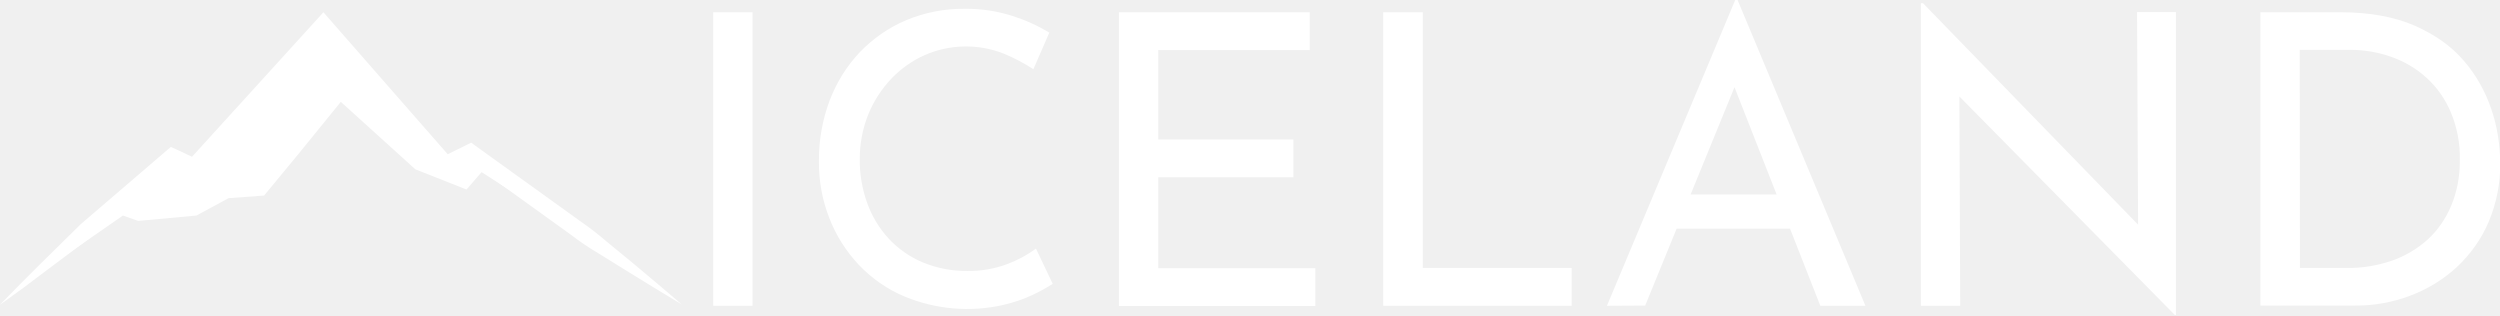
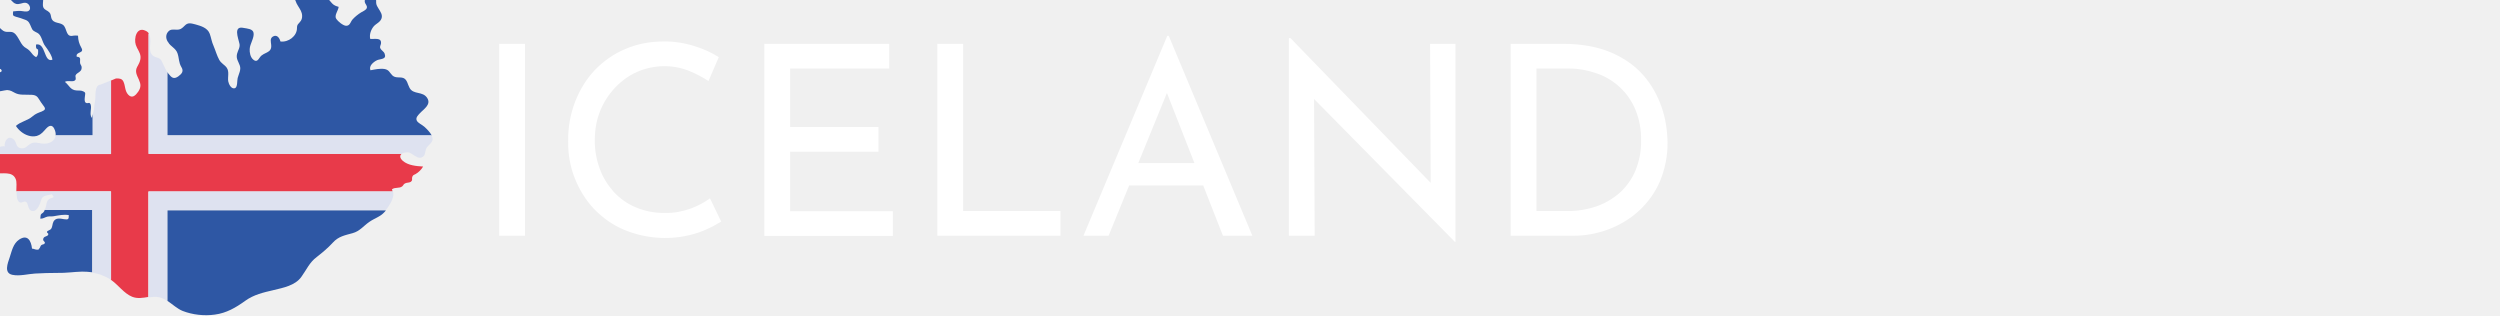
<svg xmlns="http://www.w3.org/2000/svg" version="1.1" id="Capa_1" x="0px" y="0px" viewBox="0 0 1163.4 146.6" style="enable-background:new 0 0 1163.4 146.6;" xml:space="preserve">
  <style type="text/css">
	.st0{fill:#FFFFFF;}
+ 	.st1{fill:#2E57A4;}
+ 	.st2{fill:#E83A4A;}
+ 	.st3{fill:#DEE2F0;}
</style>
-   <path class="st0" d="M151.4,76.2" />
-   <path class="st0" d="M149.4,76.2" />
-   <path class="st0" d="M0,141.8l9.3-9.5l9.4-9.4l18.9-18.6L77.6,70l1.9-1.6l2.3,1l10.2,4.8L87.5,75l60.1-66.1l2.9-3.2l2.8,3.2l57,65.1  l-4.6-0.9l11.5-5.7l2.1-1l1.9,1.4l49.2,35.4c4.2,2.9,8.2,6,12,9.3l11.7,9.6c7.8,6.5,15.5,13,23.2,19.6c-8.7-5.2-17.3-10.5-25.9-15.8  l-12.9-8c-4.4-2.6-8.6-5.4-12.6-8.5l-49.2-35.4l3.9,0.3l-11.5,5.7l-2.7,1.3l-1.9-2.2l-57-65.1l5.7,0L93.2,80.2l-1.9,2.1l-2.6-1.2  l-10.2-4.8l4.1-0.6l-40.1,34.5l-21.2,15.9L10.8,134L0,141.8z" />
-   <polygon class="st0" points="28.9,116.9 10.8,132.5 57.2,100.3 64.3,102.8 91.4,100.3 106.4,92.2 122.9,91 138.6,72 158.6,47.4   193.3,78.8 217.1,88.2 224.1,80.1 290.8,122.8 218.9,70.9 207.4,76.6 150.4,11.5 90.3,77.6 80.2,72.9 " />
-   <path class="st0" d="M331.9,5.7h18.3v136.6h-18.3V5.7z" />
-   <path class="st0" d="M489.9,132.1c-3,1.9-6.1,3.6-9.3,5.1c-4.4,2.1-9,3.6-13.7,4.7c-15.3,3.5-31.2,2.1-45.7-3.8  c-8.2-3.4-15.5-8.5-21.6-14.9c-5.9-6.3-10.6-13.7-13.7-21.8C382.6,93,381,84,381.1,75c-0.1-9.6,1.6-19.2,5-28.3  c3.2-8.3,7.9-16,14.1-22.5c6.1-6.3,13.4-11.4,21.5-14.8c8.6-3.6,17.8-5.4,27.1-5.3c7.6-0.1,15.1,1,22.3,3.3c6,1.9,11.8,4.5,17.2,7.8  l-7.4,17c-4.3-2.8-8.9-5.2-13.7-7.2c-11.8-4.7-25.1-4.5-36.8,0.6c-5.9,2.6-11.2,6.4-15.7,11.1c-4.6,4.9-8.2,10.5-10.7,16.7  c-2.6,6.5-3.9,13.5-3.9,20.5c-0.1,7,1.1,14.1,3.5,20.7c2.2,6.1,5.6,11.7,10,16.5c4.4,4.7,9.8,8.5,15.8,11c6.6,2.7,13.7,4.1,20.8,4  c6.3,0.1,12.6-1,18.5-3.2c4.8-1.8,9.3-4.2,13.4-7.2L489.9,132.1z" />
-   <path class="st0" d="M520.7,5.7h88.8v17.6H539v41.6h62.9v17.6H539v42.3h73.1v17.6h-91.4V5.7z" />
-   <path class="st0" d="M643.8,5.7h18.3v119h69.3v17.6h-87.7V5.7z" />
-   <path class="st0" d="M747.8,142.3L807.5,0h1.1l59.5,142.3h-21L802.5,28.7l13-8.5l-49.9,122L747.8,142.3z M782.8,90.5h50.8l6,15.9  h-62.2L782.8,90.5z" />
-   <path class="st0" d="M1012.1,146.6L906.5,39.5l5.3,1.3l0.4,101.5h-18.3V1.5h1L999.3,109l-4.3-0.9L994.5,5.6h18.1v141H1012.1z" />
-   <path class="st0" d="M1051.9,142.3V5.7h37.2c13.5,0,25,2.1,34.5,6.2c9.5,4.2,17.2,9.6,23,16.4c5.7,6.6,10,14.3,12.8,22.6  c2.7,7.9,4,16.3,4.1,24.6c0.2,9.5-1.7,19-5.4,27.8c-3.4,8-8.5,15.1-14.8,21c-6.3,5.8-13.7,10.3-21.7,13.3c-8.2,3.1-17,4.7-25.8,4.6  H1051.9z M1070.3,124.7h21.9c7.1,0.1,14.2-1.1,20.9-3.4c6.1-2.1,11.8-5.5,16.6-9.8c4.8-4.4,8.5-9.8,11-15.8c2.8-6.7,4.1-14,4-21.3  c0.2-7.6-1.3-15.2-4.2-22.2c-2.6-6.1-6.4-11.6-11.3-16c-4.7-4.3-10.3-7.6-16.3-9.7c-6.1-2.2-12.6-3.3-19.1-3.3h-23.6L1070.3,124.7z" />
+   <path d="M103.6,66.5" />
+   <path d="M102.3,66.5" />
+   <path class="st0" d="M232.3,20.4h12v89.3h-12V20.4z" />
+   <path class="st0" d="M335.6,103.1c-2,1.2-4,2.4-6.1,3.3c-2.9,1.4-5.9,2.4-9,3.1c-10,2.3-20.4,1.4-29.9-2.5  c-5.4-2.2-10.1-5.6-14.1-9.7c-3.9-4.1-6.9-9-9-14.3c-2.2-5.5-3.2-11.4-3.1-17.3c-0.1-6.3,1-12.6,3.3-18.5c2.1-5.4,5.2-10.5,9.2-14.7  c4-4.1,8.8-7.5,14.1-9.7c5.6-2.4,11.6-3.5,17.7-3.5c5-0.1,9.9,0.7,14.6,2.2c3.9,1.2,7.7,2.9,11.2,5.1l-4.8,11.1  c-2.8-1.8-5.8-3.4-9-4.7c-7.7-3.1-16.4-2.9-24.1,0.4c-3.9,1.7-7.3,4.2-10.3,7.3c-3,3.2-5.4,6.9-7,10.9c-1.7,4.2-2.5,8.8-2.5,13.4  c-0.1,4.6,0.7,9.2,2.3,13.5c1.4,4,3.7,7.6,6.5,10.8c2.9,3.1,6.4,5.6,10.3,7.2c4.3,1.8,9,2.7,13.6,2.6c4.1,0.1,8.2-0.7,12.1-2.1  c3.1-1.2,6.1-2.7,8.8-4.7L335.6,103.1z" />
+   <path class="st0" d="M355.7,20.4h58.1v11.5h-46.1v27.2h41.1v11.5h-41.1v27.7h47.8v11.5h-59.8L355.7,20.4L355.7,20.4z" />
+   <path class="st0" d="M436.2,20.4h12v77.8h45.3v11.5h-57.3L436.2,20.4L436.2,20.4z" />
+   <path class="st0" d="M504.2,109.7l39-93h0.7l38.9,93h-13.7L540,35.5l8.5-5.6l-32.6,79.8L504.2,109.7z M527.1,75.9h33.2l3.9,10.4  h-40.7L527.1,75.9z" />
+   <path class="st0" d="M677,112.5l-69-70l3.5,0.8l0.3,66.4h-12V17.7h0.7L668.6,88l-2.8-0.6l-0.3-67h11.8v92.2H677z" />
+   <path class="st0" d="M703,109.7V20.4h24.3c8.8,0,16.3,1.4,22.6,4.1c6.2,2.7,11.2,6.3,15,10.7c3.7,4.3,6.5,9.3,8.4,14.8  c1.8,5.2,2.6,10.7,2.7,16.1c0.1,6.2-1.1,12.4-3.5,18.2c-2.2,5.2-5.6,9.9-9.7,13.7c-4.1,3.8-9,6.7-14.2,8.7c-5.4,2-11.1,3.1-16.9,3  L703,109.7L703,109.7z M715,98.2h14.3c4.6,0.1,9.3-0.7,13.7-2.2c4-1.4,7.7-3.6,10.9-6.4c3.1-2.9,5.6-6.4,7.2-10.3  c1.8-4.4,2.7-9.2,2.6-13.9c0.1-5-0.8-9.9-2.7-14.5c-1.7-4-4.2-7.6-7.4-10.5c-3.1-2.8-6.7-5-10.7-6.3c-4-1.4-8.2-2.2-12.5-2.2H715  L715,98.2z" />
+   <g>
+     <g>
+       <path class="st1" d="M77.9,140c2.4,1.6,4.6,3.7,7.1,4.7c4.6,1.8,10.1,2.4,15,1.7c5.4-0.7,9.8-3.3,14.1-6.4c4-2.9,8.5-3.9,13.2-5    c4.5-1.1,10-2.1,12.9-6.1c2.4-3.3,3.8-6.8,7.2-9.3c2.8-2.2,5.1-4.1,7.5-6.7c2.6-2.9,5.6-3.4,9.2-4.4c3.3-0.9,5-3.3,7.7-5.2    c2.4-1.7,5.2-2.4,7.2-4.7c0.2-0.2,0.4-0.5,0.6-0.7H77.9L77.9,140L77.9,140z" />
+       <path class="st1" d="M42.2,48.7c-0.6-1.6-1.2-0.2-2.3-0.9c-0.7-0.5-0.5-1.9-0.4-2.8c0.1-1.4,0.6-1.9-0.8-2.5c-1-0.5-2-0.3-3.1-0.4    c-2.9-0.2-3.4-2.4-5.4-4c1.4-0.9,3.8,0.3,4.8-0.8c0.6-0.7-0.1-1.6,0.2-2.3c0.3-0.7,1.1-1,1.7-1.5c0.8-0.7,1-0.9,1.1-1.9    c0.1-1-0.5-1.3-0.7-2.1c-0.3-1.5,0.8-3-1.6-3.1c-0.6-2.5,3.7-1.4,2.2-4.1c-1.1-2-1.5-3.4-1.6-5.7c-0.7-0.1-1.5-0.1-2.2,0    c-3.2,0.8-2.9-2.5-4.2-4.4c-1.5-2.2-5-0.8-6-3.8c-0.3-1.1-0.2-1.9-1-2.7c-0.9-0.9-2.1-1-2.7-2.2C19.6,2,20.3,0.7,20-0.6    c-0.4-1.6-1.9-2.3-3.3-2.8c-2.9-1-5.8-0.3-8.6-1.1C5.4-5.2,3-7.2,0.3-5.1c-3.2,2.4,0.5,3.2,2.5,3.6c2.5,0.5,2.9,3.6,5.7,3.4    c1.5-0.1,3-1.2,4.4-0.2c1,0.7,1.6,2.5,0.5,3.3c-0.9,0.7-2.6,0.2-3.7,0.1C8.5,5,7.3,5.2,6.1,5.3C6,7.1,5.8,7.3,7.4,7.8    c1.4,0.4,3.2,0.9,4.6,1.5c1.5,0.6,1.9,1.9,2.5,3.3c0.7,1.8,1.2,1.8,2.9,2.7c2,1,2.2,4.3,3.6,6.1c1.2,1.6,3.2,4.4,3.4,6.4    c-4.1,1.5-3-8-7.6-7.1c-0.1,0.9-0.2,2.1,0.9,2.3c0.1,1.3,0.2,2.7-0.9,3.6c-1.2-0.6-1.8-1.5-2.6-2.5c-0.8-1-1.7-1.5-2.8-2.2    c-2.3-1.7-3.1-6.4-5.9-7c-1-0.2-2.1,0.1-3.2-0.2c-1.2-0.4-1.7-1.2-2.7-2c-1.2-0.9-6.3-1.7-4.8,1c0.6,1.1,2.2,1.4,3.1,2.3    c0.9,0.9,1,2.1,0.8,3.3c-1.8-1.2-7.1-6.3-7.1-1.1c0,1.6-0.4,3.1,1.2,3.9c1.4,0.7,2.5,0.7,3.1,2.5c-1.6,0.2-3.3-0.2-4.8-0.2    c-0.1,2.2,0.5,2.1,2.3,2.8c2,0.7,1.7,1.4,2.6,3c0.5,0.9,1.1,1.2,2,1.5c0.5,0.2,2.2,0.2,2.5,0.6c1.2,1.5-1.6,1.4-2.3,1.8    c-0.1,1.2,1.9,2.2,1.5,3c-0.4,0.7-3,0.5-3.6,0.5c-1.6-0.1-2.7-1.2-3.7-2.4c-0.9-1-1.3-2.7-2.3-3.6c-1-0.8-2.2-0.5-3.3-0.8    c-1.2-0.3-2.6-1.1-3.4-2.1c-1-1.1-1.5-3.1-2.8-4c-1-0.7-2.8-0.4-4-0.4c-0.2,1.5,0.2,2.1,1.3,3c0.4,0.4,2.2,1.4,2.1,2.1    c-0.3,1.6-3.2-0.6-3.7-0.9c-1.1-0.6-2.1-0.7-3.4-0.6c-0.4,1.6,2.1,2.8,2.7,4.1c0.4,0.9,1.5,3.1,2.7,3.2c-1.7,0-4,0.4-5.7-0.1    c-1.4-0.4-2.3-3.4-3.7-2.9c-0.1,1.3,0,2.7-0.4,3.9c-0.5,1.5-1.9,2.1-2.9,3.3c-1.7,2,1.1,4.6,2.8,5.9c3.6,2.9,6.9-1,10.1-2.3    c2.6-1.1,5.3,0.7,7.6,1.6c1.3,0.5,2.7,1,4,0.5c1.4-0.5,2.3-1.9,3.7-2.5c1.4-0.6,2.7-0.1,4.2,0c1.8,0.1,3.5-0.5,5.3-0.7    C5,42,5.7,42.6,7.1,43.3c2,1,4.2,0.7,6.4,0.8c1.8,0,3.4,0,4.4,1.7c0.8,1.3,1.5,2.3,2.4,3.5c1.1,1.4,0.7,1.9-0.9,2.6    c-1.6,0.6-2.8,1-4.2,2.2c-2.4,2.1-5.5,2.4-7.8,4.5c1.3,2,3.4,3.8,5.8,4.5c1.2,0.4,2.5,0.5,3.7,0.2c0.2,0,0.4-0.1,0.6-0.2    c1.8-0.6,2.7-1.9,4-3.3c1.3-1.4,2.7-1.9,3.7,0c0.6,1.2,0.8,2.3,0.7,3.2h17.3v-9.9c-0.2,0.6-0.4,1.2-0.4,1.8    C41.4,53.3,42.8,50.5,42.2,48.7z" />
+       <path class="st1" d="M20.2,98.8c-0.4,0.5-0.9,0.5-1.2,1.1c-0.2,0.4-0.1,1.4-0.3,1.8c1.4,0.2,2.1-0.6,3.4-0.9c1-0.2,2.1,0,3-0.2    c2.4-0.4,4.5-0.9,6.9-0.5c0.1,2-0.3,2.2-2.2,1.9c-1.8-0.3-3.8-0.8-4.9,1.1c-0.6,1.1-0.4,2.5-1.2,3.5c-0.3,0.4-1.7,0.8-1.8,1.2    c-0.2,0.6,0.6,0.7,0.6,1.1c-0.1,1.3-1.8,0.8-2.3,2c-0.6,1.5,1.3,1.5,0.5,2.5c-0.3,0.4-1.1,0.3-1.5,0.7c-0.4,0.3-0.5,1.1-0.8,1.4    c-0.6,0.6-0.1,0.7-1.2,0.7c-0.8,0-1.5-0.5-2.3-0.5c-0.4-3.7-2.1-6.8-6-4.2c-2.8,1.9-3.4,5.3-4.4,8.3c-0.9,2.7-2.8,7.3,1.3,8.1    c3.3,0.7,7.2-0.4,10.5-0.6c3.5-0.2,7-0.3,10.5-0.3c3.8,0.1,7.6-0.5,11.4-0.6c1.6,0,3.1,0.1,4.7,0.3V97.7H20.8    C20.7,98.1,20.5,98.5,20.2,98.8z" />
+       <path class="st1" d="M82.6,24.8c0.8,2.3,0.5,4.2,1.8,6.4c1.2,1.9,0.3,3.1-1.5,4.4c-2.1,1.4-3.1,0.5-4.5-1.3    c-0.2-0.3-0.4-0.5-0.5-0.8V63h123c-0.8-1.5-2.3-3-3.3-3.9c-1-1-3.2-1.8-3.7-3.1c-0.5-1.3,0.6-2.3,1.4-3.2c1.8-2,5.5-4.1,3.5-7.2    c-2.1-3.3-6.4-1.4-8.2-4.7c-0.9-1.6-1.1-3.9-2.9-4.6c-1.7-0.6-3.6,0.2-5.1-1.2c-1.4-1.4-1.5-2.6-3.7-3c-2.1-0.3-4.4,0.2-6.5,0.6    c-0.9-2,1.4-3.9,3.1-4.7c1.7-0.7,4.5-0.3,3.5-3c-0.4-1.1-1.6-1.6-2-2.5c-0.4-0.9,0.2-1.4,0.3-2.3c0.3-2.9-3.1-1.9-5-2.1    c-0.5-1.9,0.3-4.2,1.5-5.7c1.1-1.4,3-1.9,3.7-3.7c0.7-1.8-0.5-3.3-1.4-4.8c-0.4-0.7-0.9-1.4-1-2.2c-0.2-0.8,0.2-1.8-0.4-2.5    c-1.4-1.8-5.6-0.6-4.9,1.9c0.2,0.9,1.2,1.5,0.9,2.6c-0.3,1-1.9,1.6-2.7,2.1c-1.3,0.8-2.8,2-3.8,3.1c-1.1,1.1-1.2,3.1-3.1,3.1    c-1.4,0-3.9-2.1-4.6-3.2c-1.1-1.6,0.9-3.8,1.1-5.6c-2.1-0.6-2.6-1-3.9-2.6c-0.5-0.7-1-0.8-1.2-1.7c-0.2-0.8,0.2-1.4,0.2-2.2    c-1.8-0.8-3.5-1.1-4.8-2.5c-1.4-1.5-3.2-2-5.4-1.9c-1.5,0-2.3,1-3.8,1.3c-1.6,0.3-3.3,0-3.5,2.3c-0.1,1.8,1.8,2.8,2.3,4.4    c0.6,1.9,1.6,2.9,2.5,4.7c0.7,1.4,0.9,3.3,0,4.7c-1,1.5-1.8,1.4-1.8,3.4c0,3.7-4,6.7-7.7,6.2c-0.4-1.6-1.6-3.4-3.5-2.3    c-1.5,0.9-0.9,2.5-0.8,3.9c0.4,4-3.4,3.2-5.2,5.7c-0.9,1.3-1.6,2.5-3.2,1.1c-1.3-1.1-1.7-3.3-1.6-4.9c0.1-2.4,2.2-5.2,1.8-7.5    c-0.3-1.9-3-2-4.6-2.3c-4.9-1.1-2.6,4.5-2,7.2c0.5,1.8-0.7,3.2-1.1,4.9c-0.5,2.3,0.6,3.4,1.3,5.4c0.7,2-0.5,3.9-1,5.8    c-0.3,1.1,0,4.2-1.2,4.7c-1.8,0.7-3-2-3.2-3.2c-0.3-2,0.6-4.5-0.7-6.3c-1-1.4-2.6-2-3.5-3.7c-1.1-2-1.7-4.3-2.6-6.4    c-0.9-1.9-1.1-3.8-1.8-5.7c-1-2.7-4-3.6-6.5-4.3c-2-0.5-3.6-1.1-5.1,0.5c-1.3,1.3-2,2-4,1.9c-1.5,0-2.6-0.3-3.7,0.9l0,0    c-1.2,1.3-1.2,3.1-0.3,4.6c0.1,0.1,0.2,0.3,0.3,0.4C79.3,21.6,81.8,22.4,82.6,24.8z" />
+     </g>
+     <g>
+       <path class="st2" d="M186.9,71.6H69.2V15.5c-0.3-0.5-0.8-0.9-1.5-1.2c-4.1-2-5.5,3.5-4.5,6.6c0.6,1.9,2,3.3,2.2,5.4    c0.1,2-0.7,3.2-1.6,4.9c-1.1,2.1-0.1,3.8,0.8,5.8c1,2.2,1.1,3.6-0.3,5.7c-1.2,1.7-2.8,3.3-4.6,1.4c-1.7-1.8-1.3-4.2-2.3-6.2    c-0.7-1.4-1.9-1.4-3.4-1.4l-2.4,1v34.2h-71.3c-0.2,0.1-0.3,0.2-0.5,0.2c-2.2,1.1-4.2,1.1-6.5,1.5c-5,0.9-5.1,5.6-1.3,8.2    c3.5,2.4,7.5-0.6,11.4,0.1c5.1,0.9,9.5-2.1,14.5-1.2c3.3,0.6,7.8-1,9.4,2.8c0.6,1.3,0.3,3.6,0.3,5.7h44v41.2    c3.5,2.4,6,6.3,9.9,7.9c2.5,1,5,0.5,7.5,0.1V89.1h113.7c-0.1-0.3-0.2-0.6-0.3-1c1.4-1.1,3.5-0.3,4.8-1.4c0.6-0.5,0.5-1,1.4-1.4    c0.8-0.4,2-0.2,2.7-0.8c0.8-0.7,0.3-1.1,0.5-2c0.3-1,0.6-1,1.6-1.5c1.4-0.8,2.7-2.1,3.5-3.5c-3.2-0.2-6.9-0.5-9.4-2.6    C185.9,73.5,186,72.3,186.9,71.6z" />
+       <g>
+         <path class="st3" d="M44.2,47.2c-0.3,1.4-0.3,2.5-0.5,3.9c-0.1,0.7-0.3,1.4-0.6,2V63H25.9c-0.3,2.7-3.1,4.2-6.4,3.8     c-1.9-0.3-3.8-0.9-5.5,0.2c-1.5,0.9-2,2.2-4.1,2c-2.8-0.3-1.9-2.8-3.6-4.2c-2.6-2.1-4.4,1-4.1,3.3c-1.9-0.3-3,0.8-4.8,1.2     c-2.4,0.6-2.5-1.5-3.9-2.7c-1.7-1.5-2.3,1.2-3.1,2.5c-1.3,2.2-2.2,2.3-4.4,1.6c-2.2-0.7-3.7-0.1-5.6,0.9h71.3V37.4l-5,2     C43.7,39.6,44.7,45.5,44.2,47.2z" />
+         <path class="st3" d="M9.1,94.1c1,0.6,2-0.7,2.9-0.2c1.2,0.6,0.9,2.8,2,3.8c0.2,0.2,0.4,0.3,0.6,0.4c0.8,0.3,1.5,0.1,2.1-0.4     c1-0.8,1.7-2.3,2-3.3c0.6-1.7,0.6-2.7,2.4-3.3c1-0.3,2.1-0.5,3.1-0.7c0.1,0.6,0.9,0.9,0.7,1.3c-0.2,0.4-1.3,0.5-1.6,0.7     c-1.5,0.8-1.5,1.7-1.8,3.2c-0.1,0.7-0.4,1.4-0.7,2.1h22.3v29.2c2.9,0.5,5.6,1.5,8.1,3c0.2,0.1,0.3,0.2,0.5,0.3V89.1h-44     C7.7,91.3,7.8,93.3,9.1,94.1z" />
+         <path class="st3" d="M200.8,63h-123V33.5c-1.1-1.7-1.7-3.5-2.7-5.3c-0.9-1.6-2.4-1.2-3.8-2.2c-3.1-2.2,0-7.6-2.2-10.5v56.1h117.7     c0.6-0.5,1.7-0.7,2.9-0.7c0.7,0,1.3,0.3,1.9,0.7c1.7,1,3.3,2.6,5.1,1.4c0.6-0.4,0.9-0.9,1-1.4c0.2-0.7,0.3-1.4,0.5-2.1     c0.5-1.4,1.7-2,2.5-3.2C201.6,65.3,201.4,64.1,200.8,63z" />
+         <path class="st3" d="M69.2,89.1v49.3c1.6-0.2,3.1-0.4,4.7-0.1c1.4,0.3,2.7,0.9,3.9,1.7V97.7h101.8c1.5-1.9,3.1-4.4,3.4-6.7     c0.1-0.7,0-1.3-0.1-1.9H69.2z" />
+       </g>
+     </g>
+   </g>
</svg>
